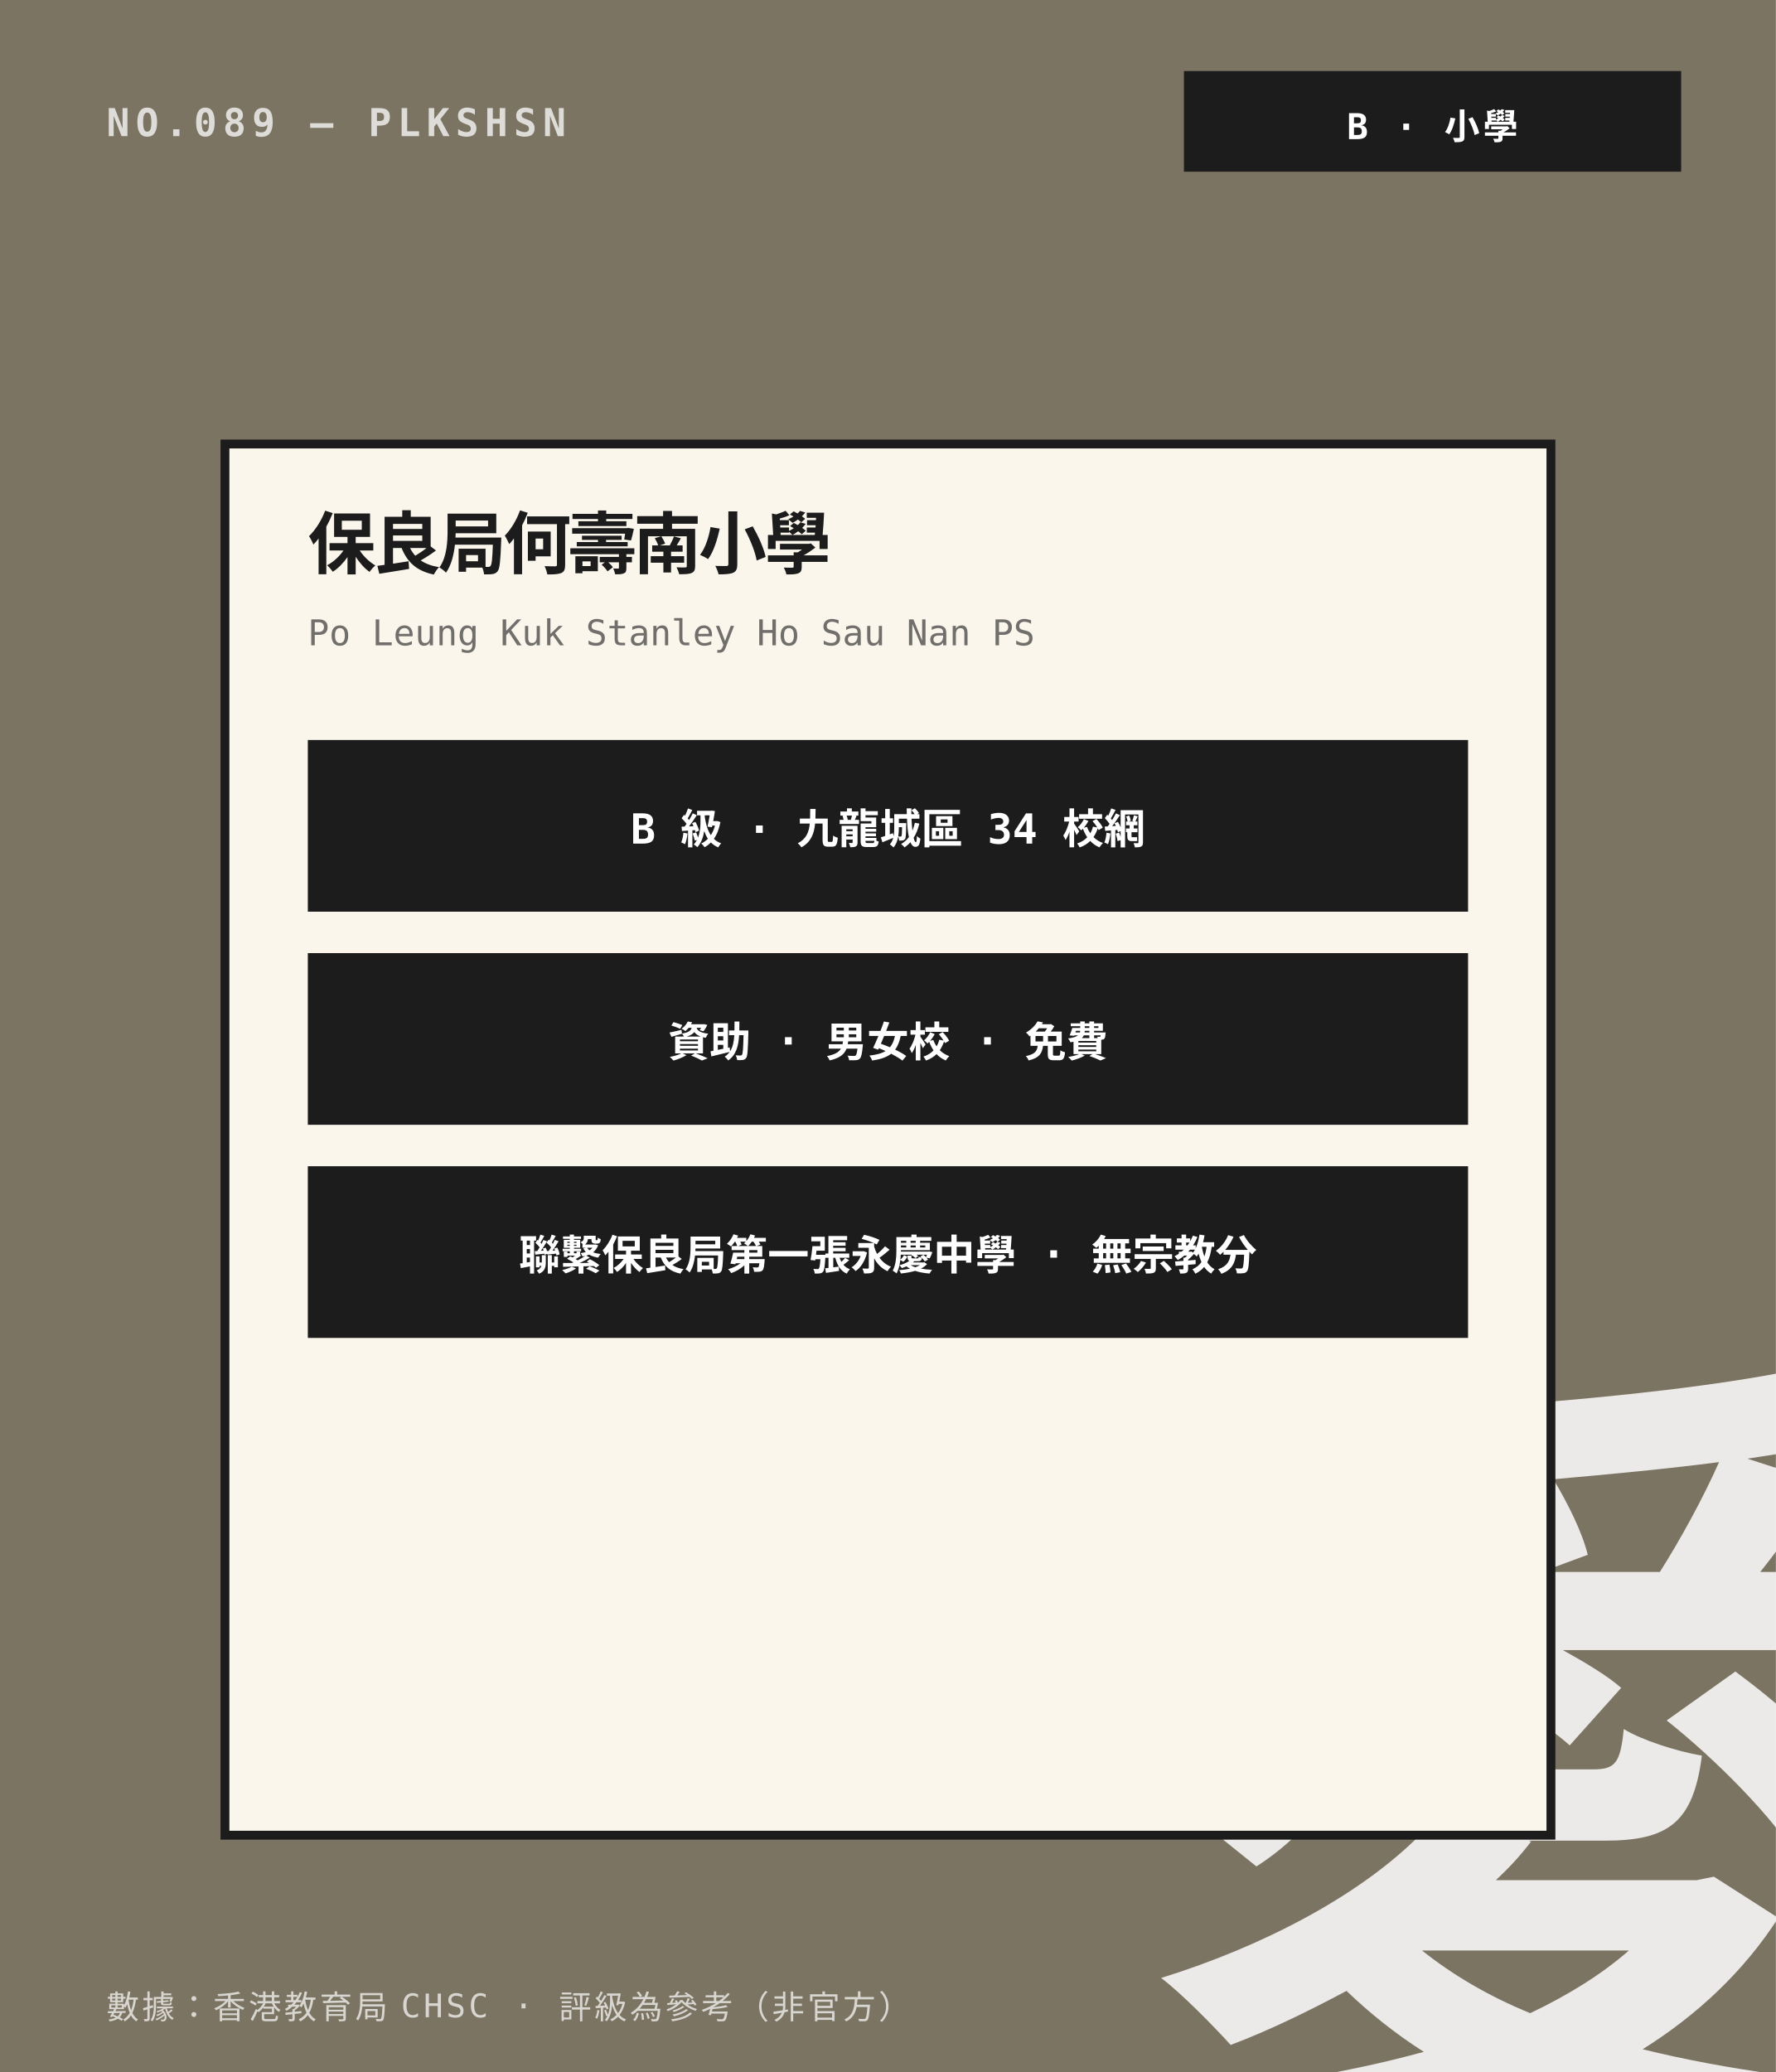
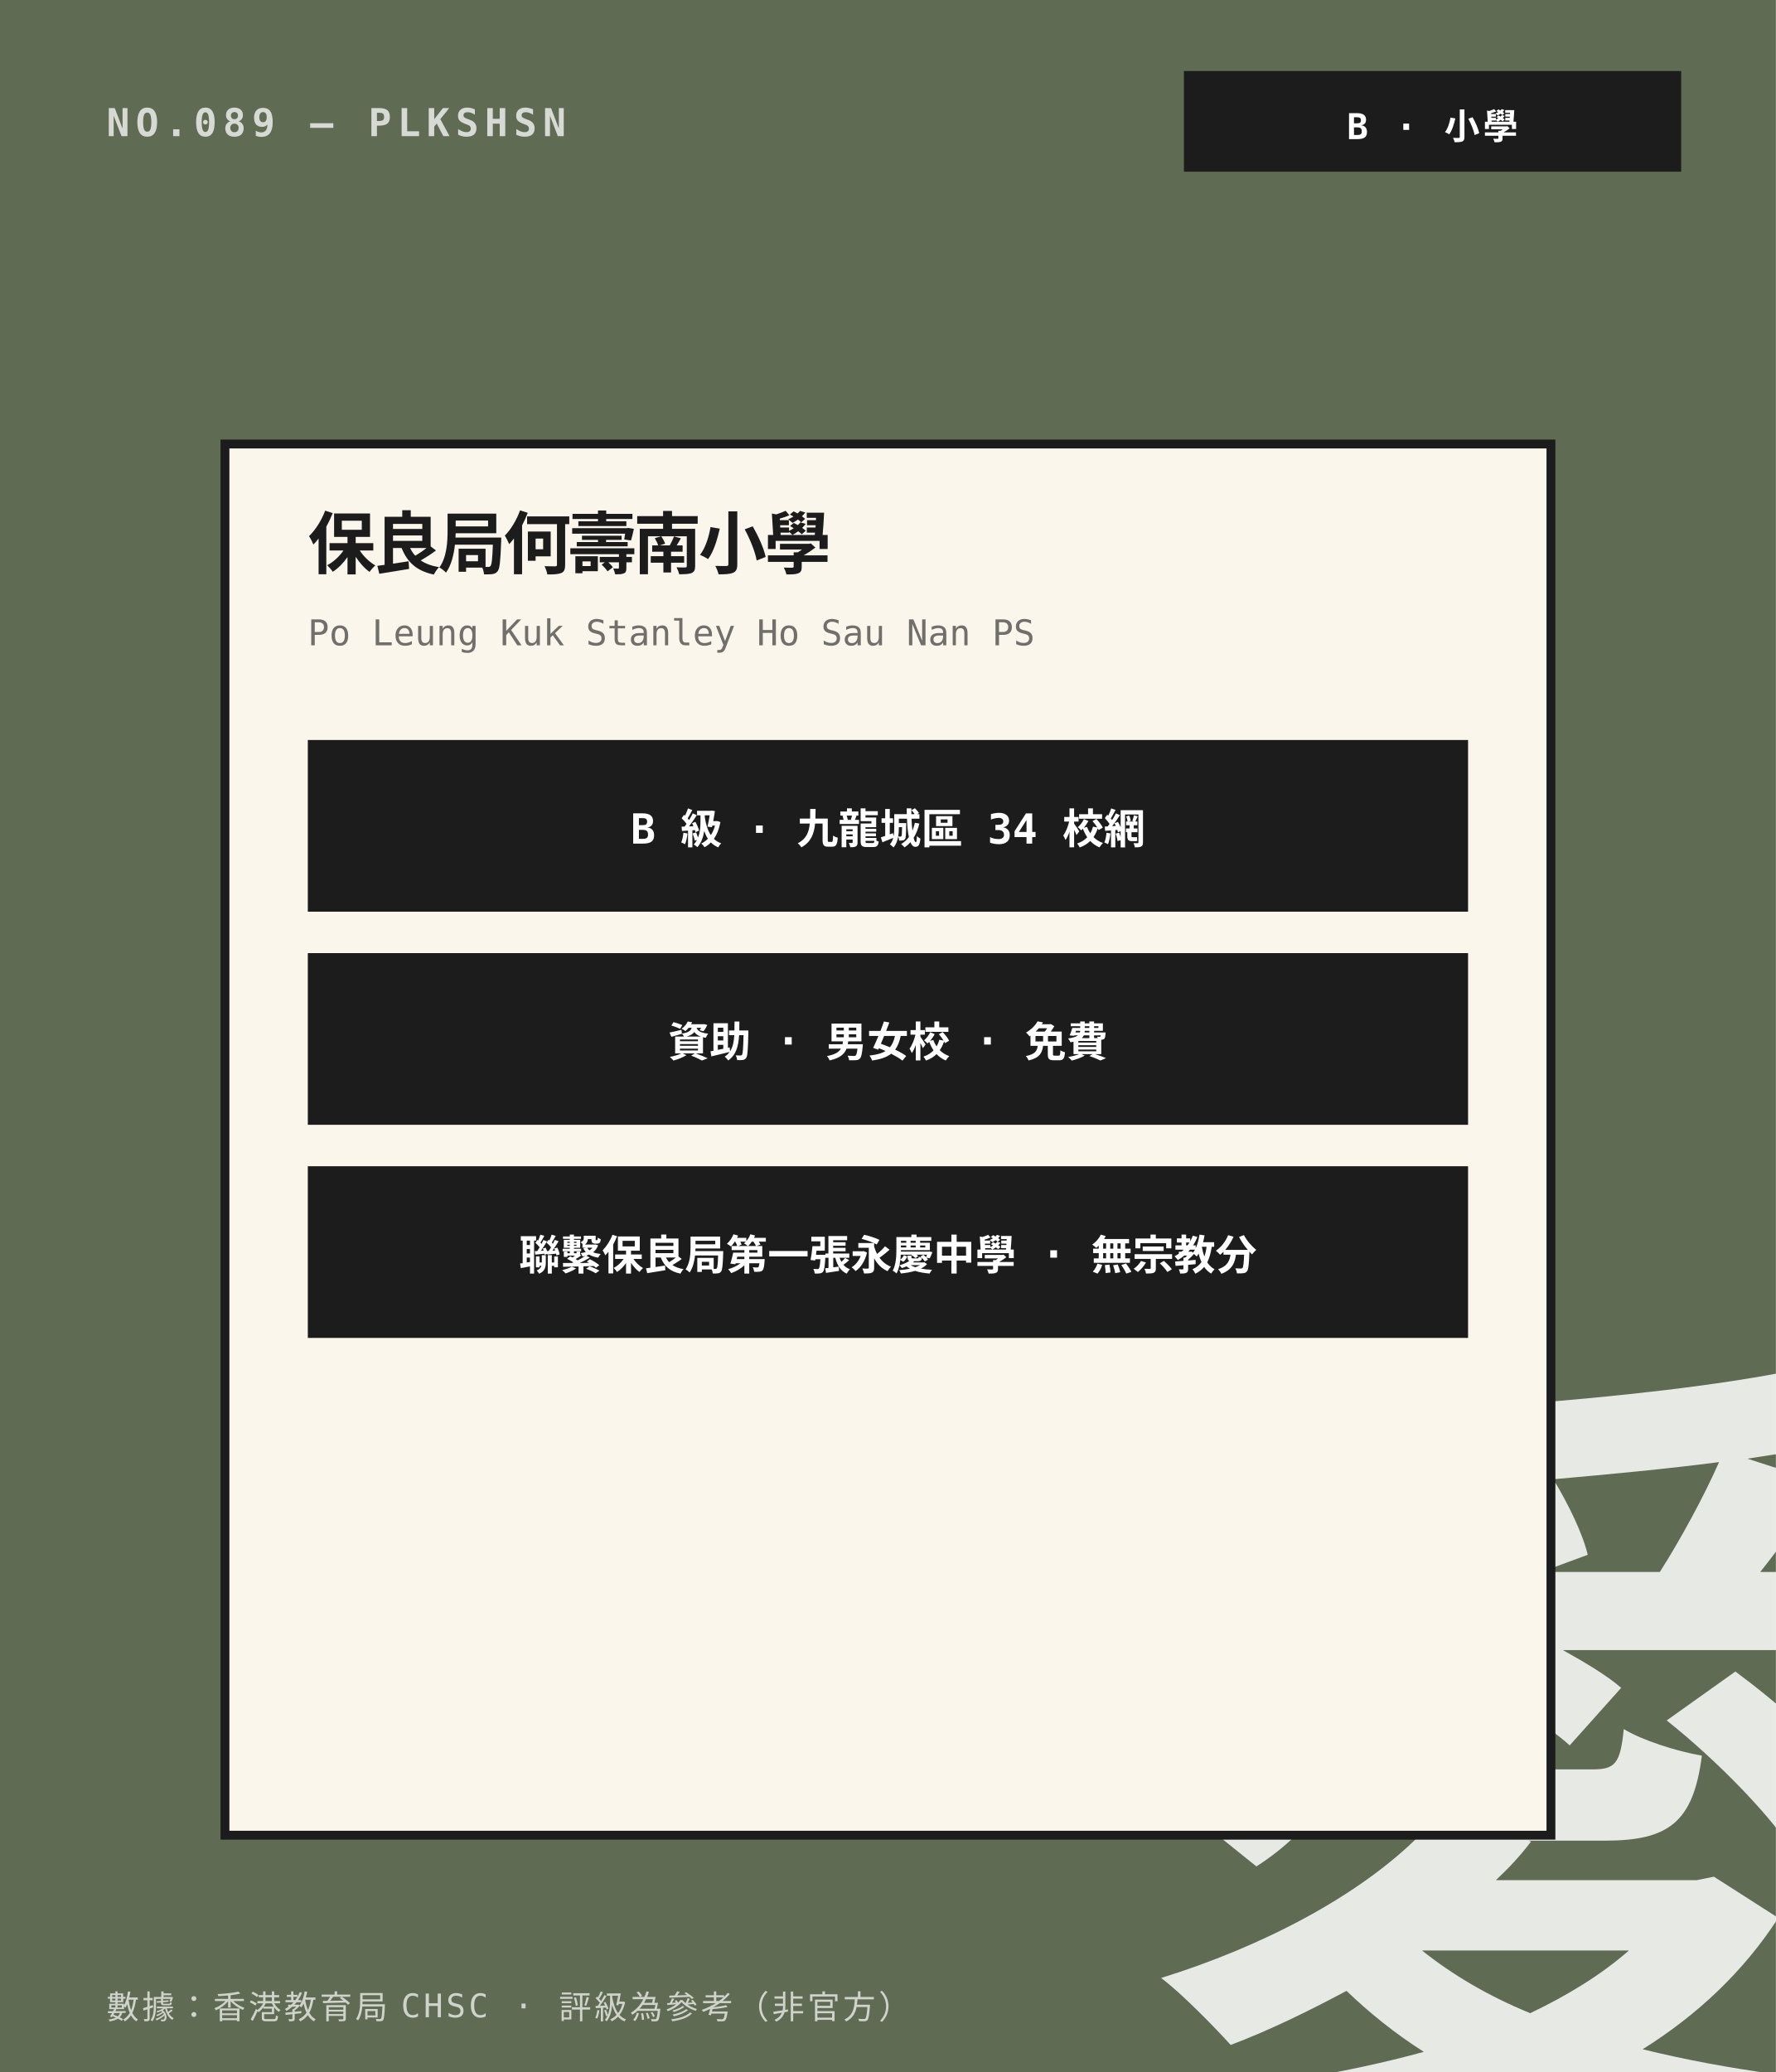
<svg xmlns="http://www.w3.org/2000/svg" width="600" height="700" viewBox="0 0 600 700">
-   <rect width="600" height="700" fill="#7C7462" />
+   <rect width="600" height="700" fill="#5F6B52" />
  <rect x="400" y="24" width="168" height="34" fill="#1C1C1C" />
  <text x="484" y="47" text-anchor="middle" font-family="ui-monospace, Menlo, monospace" font-size="12" font-weight="800" fill="#FFFFFF" letter-spacing="1">B · 小學</text>
  <text x="372" y="710" font-family="Georgia, 'Times New Roman', serif" font-size="290" font-weight="800" fill="rgba(255,255,255,.85)" letter-spacing="-16">愛</text>
  <text x="36" y="46" font-family="ui-monospace, Menlo, monospace" font-size="13" font-weight="600" fill="rgba(255,255,255,.75)" letter-spacing="2">NO.089 — PLKSHSN</text>
  <rect x="76" y="150" width="448" height="470" fill="#FBF6EC" stroke="#1C1C1C" stroke-width="3" />
  <text x="104" y="192" font-family="Georgia, 'Times New Roman', serif" font-size="23" font-weight="800" fill="#1C1C1C" letter-spacing="-1">保良局何壽南小學</text>
  <text x="104" y="218" font-family="ui-monospace, Menlo, monospace" font-size="12" fill="rgba(28,28,28,.62)">Po Leung Kuk Stanley Ho Sau Nan PS</text>
  <rect x="104" y="250" width="392" height="58" fill="#1C1C1C" />
  <text x="300" y="285" text-anchor="middle" font-family="ui-monospace, Menlo, monospace" font-size="14" font-weight="800" fill="#FFFFFF">B 級 · 九龍城區 34 校網</text>
  <rect x="104" y="322" width="392" height="58" fill="#1C1C1C" />
  <text x="300" y="357" text-anchor="middle" font-family="ui-monospace, Menlo, monospace" font-size="14" font-weight="800" fill="#FFFFFF">資助 · 男女校 · 免費</text>
  <rect x="104" y="394" width="392" height="58" fill="#1C1C1C" />
  <text x="300" y="429" text-anchor="middle" font-family="ui-monospace, Menlo, monospace" font-size="14" font-weight="800" fill="#FFFFFF">聯繫保良局第一張永慶中學 · 無宗教分</text>
  <text x="36" y="682" font-family="ui-monospace, Menlo, monospace" font-size="11" fill="rgba(255,255,255,.7)" letter-spacing="1">數據：香港教育局 CHSC · 評級為參考（非官方）</text>
</svg>
